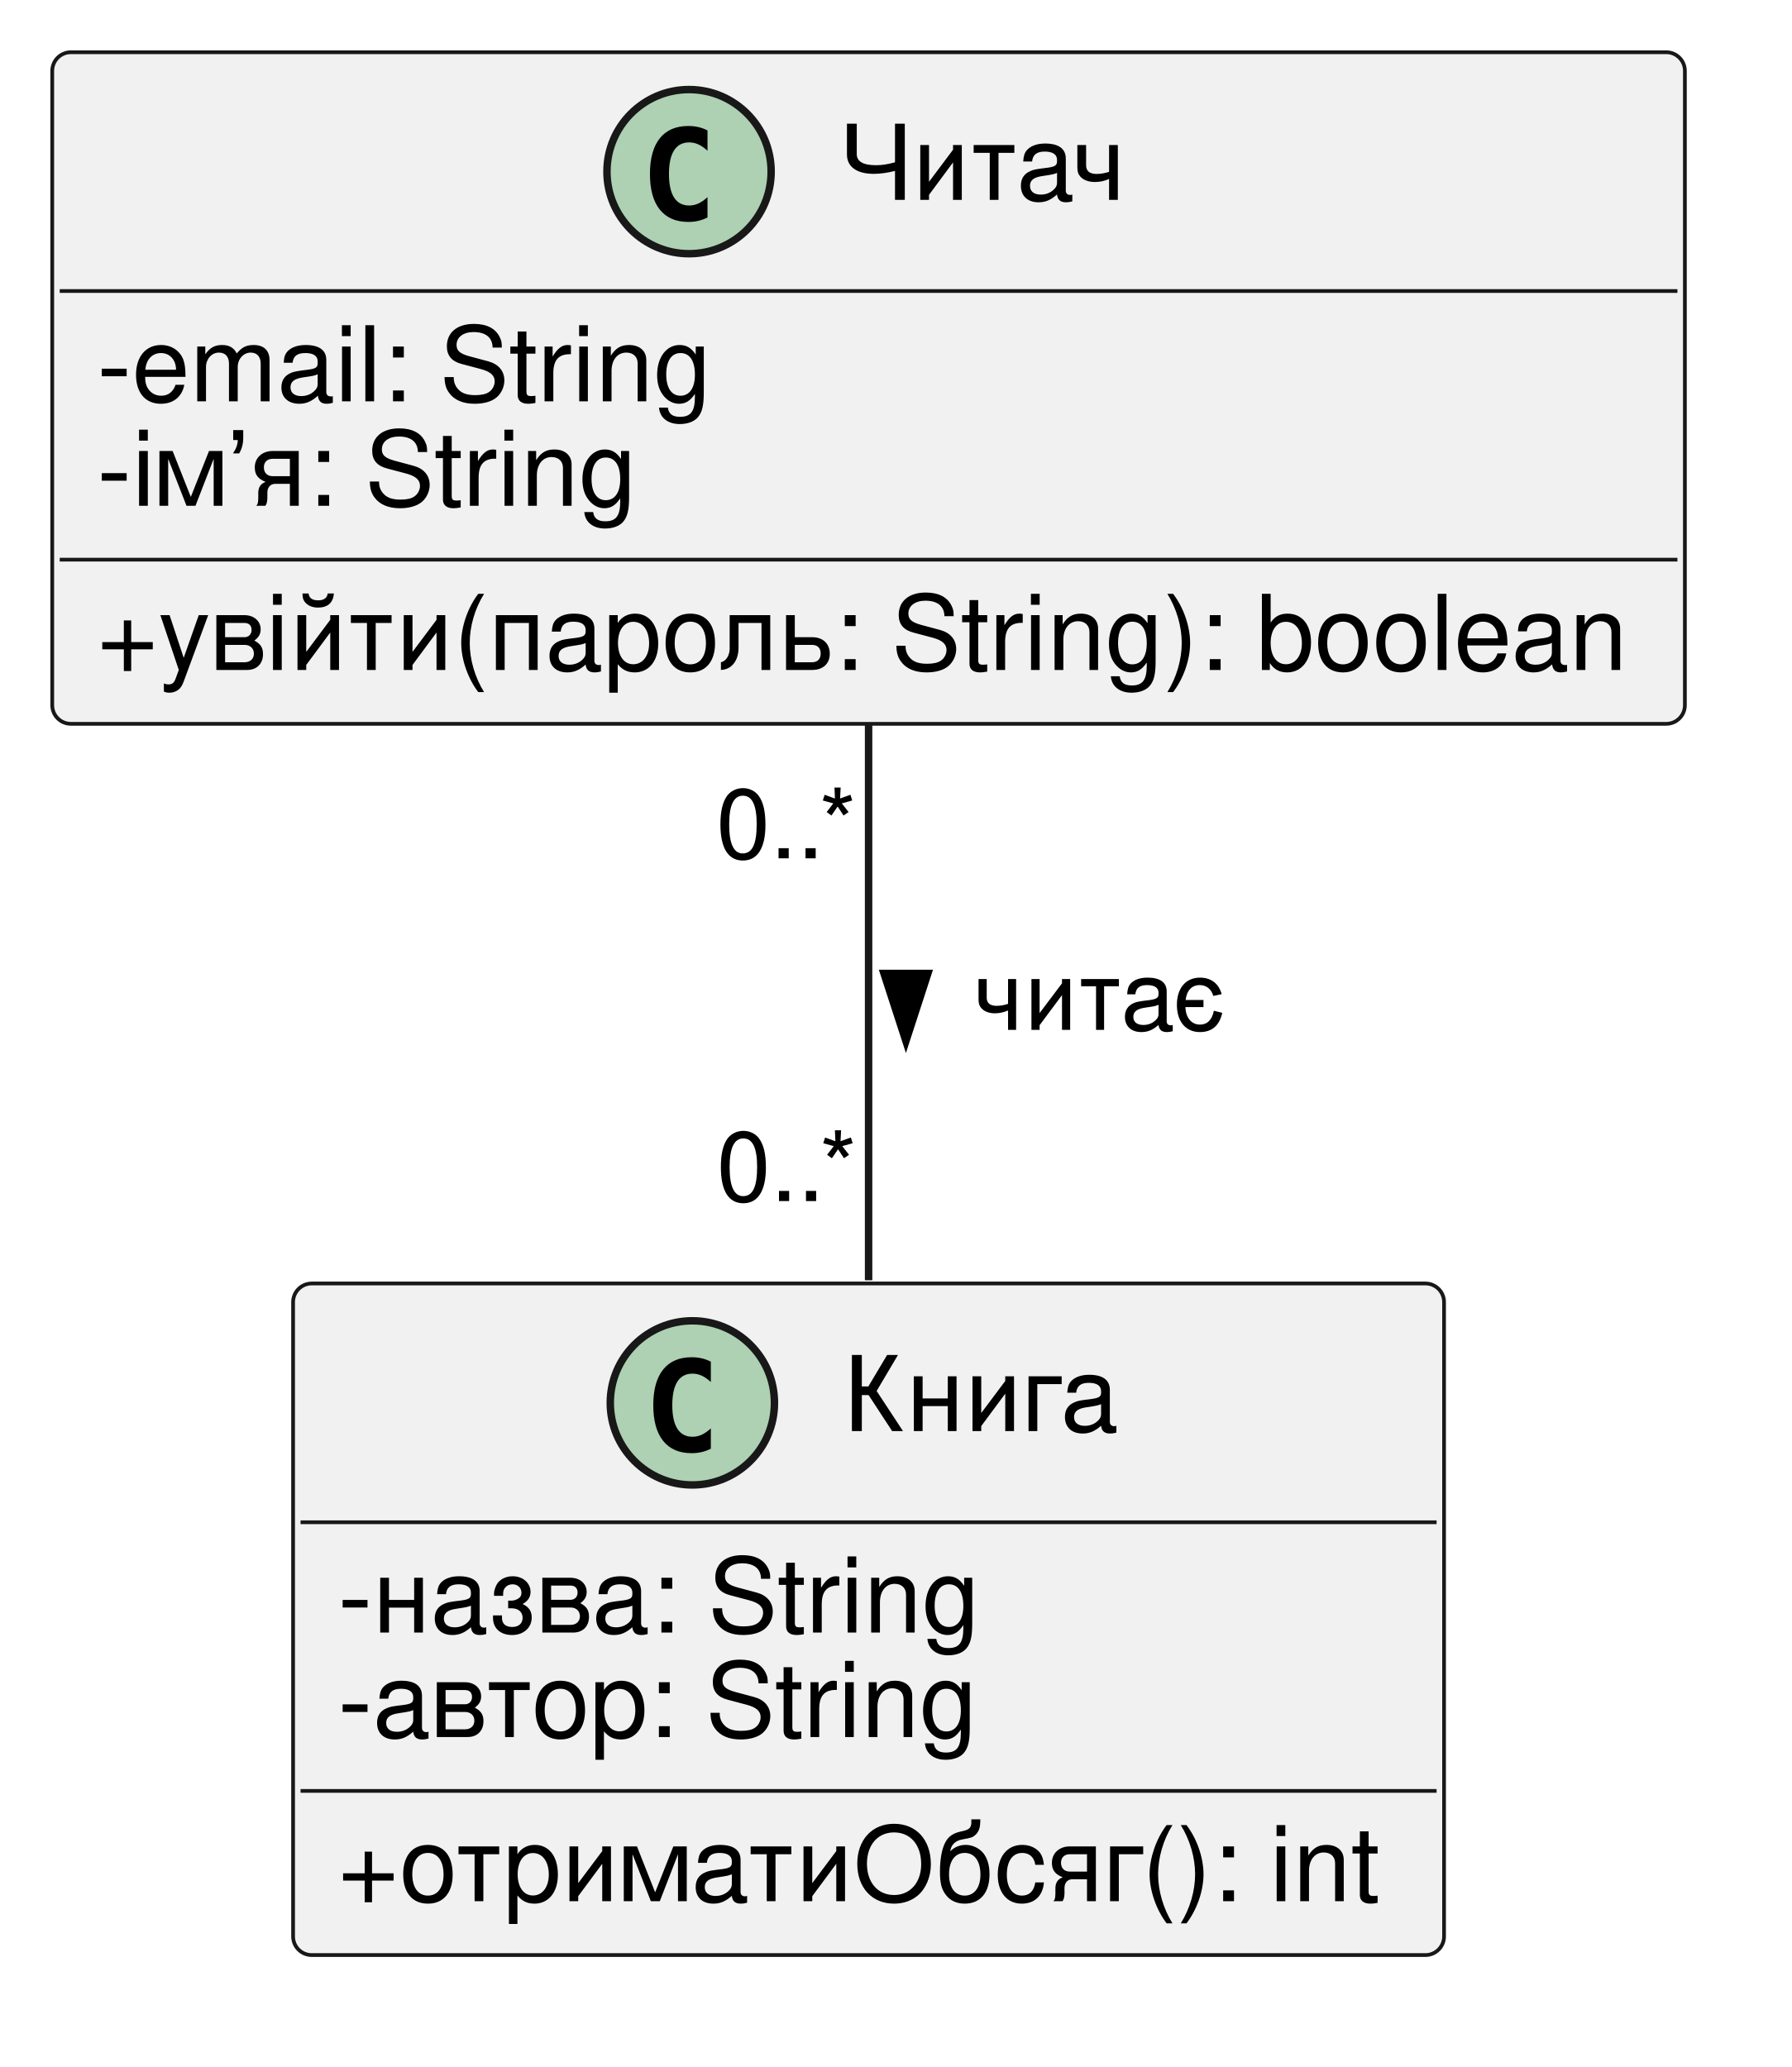
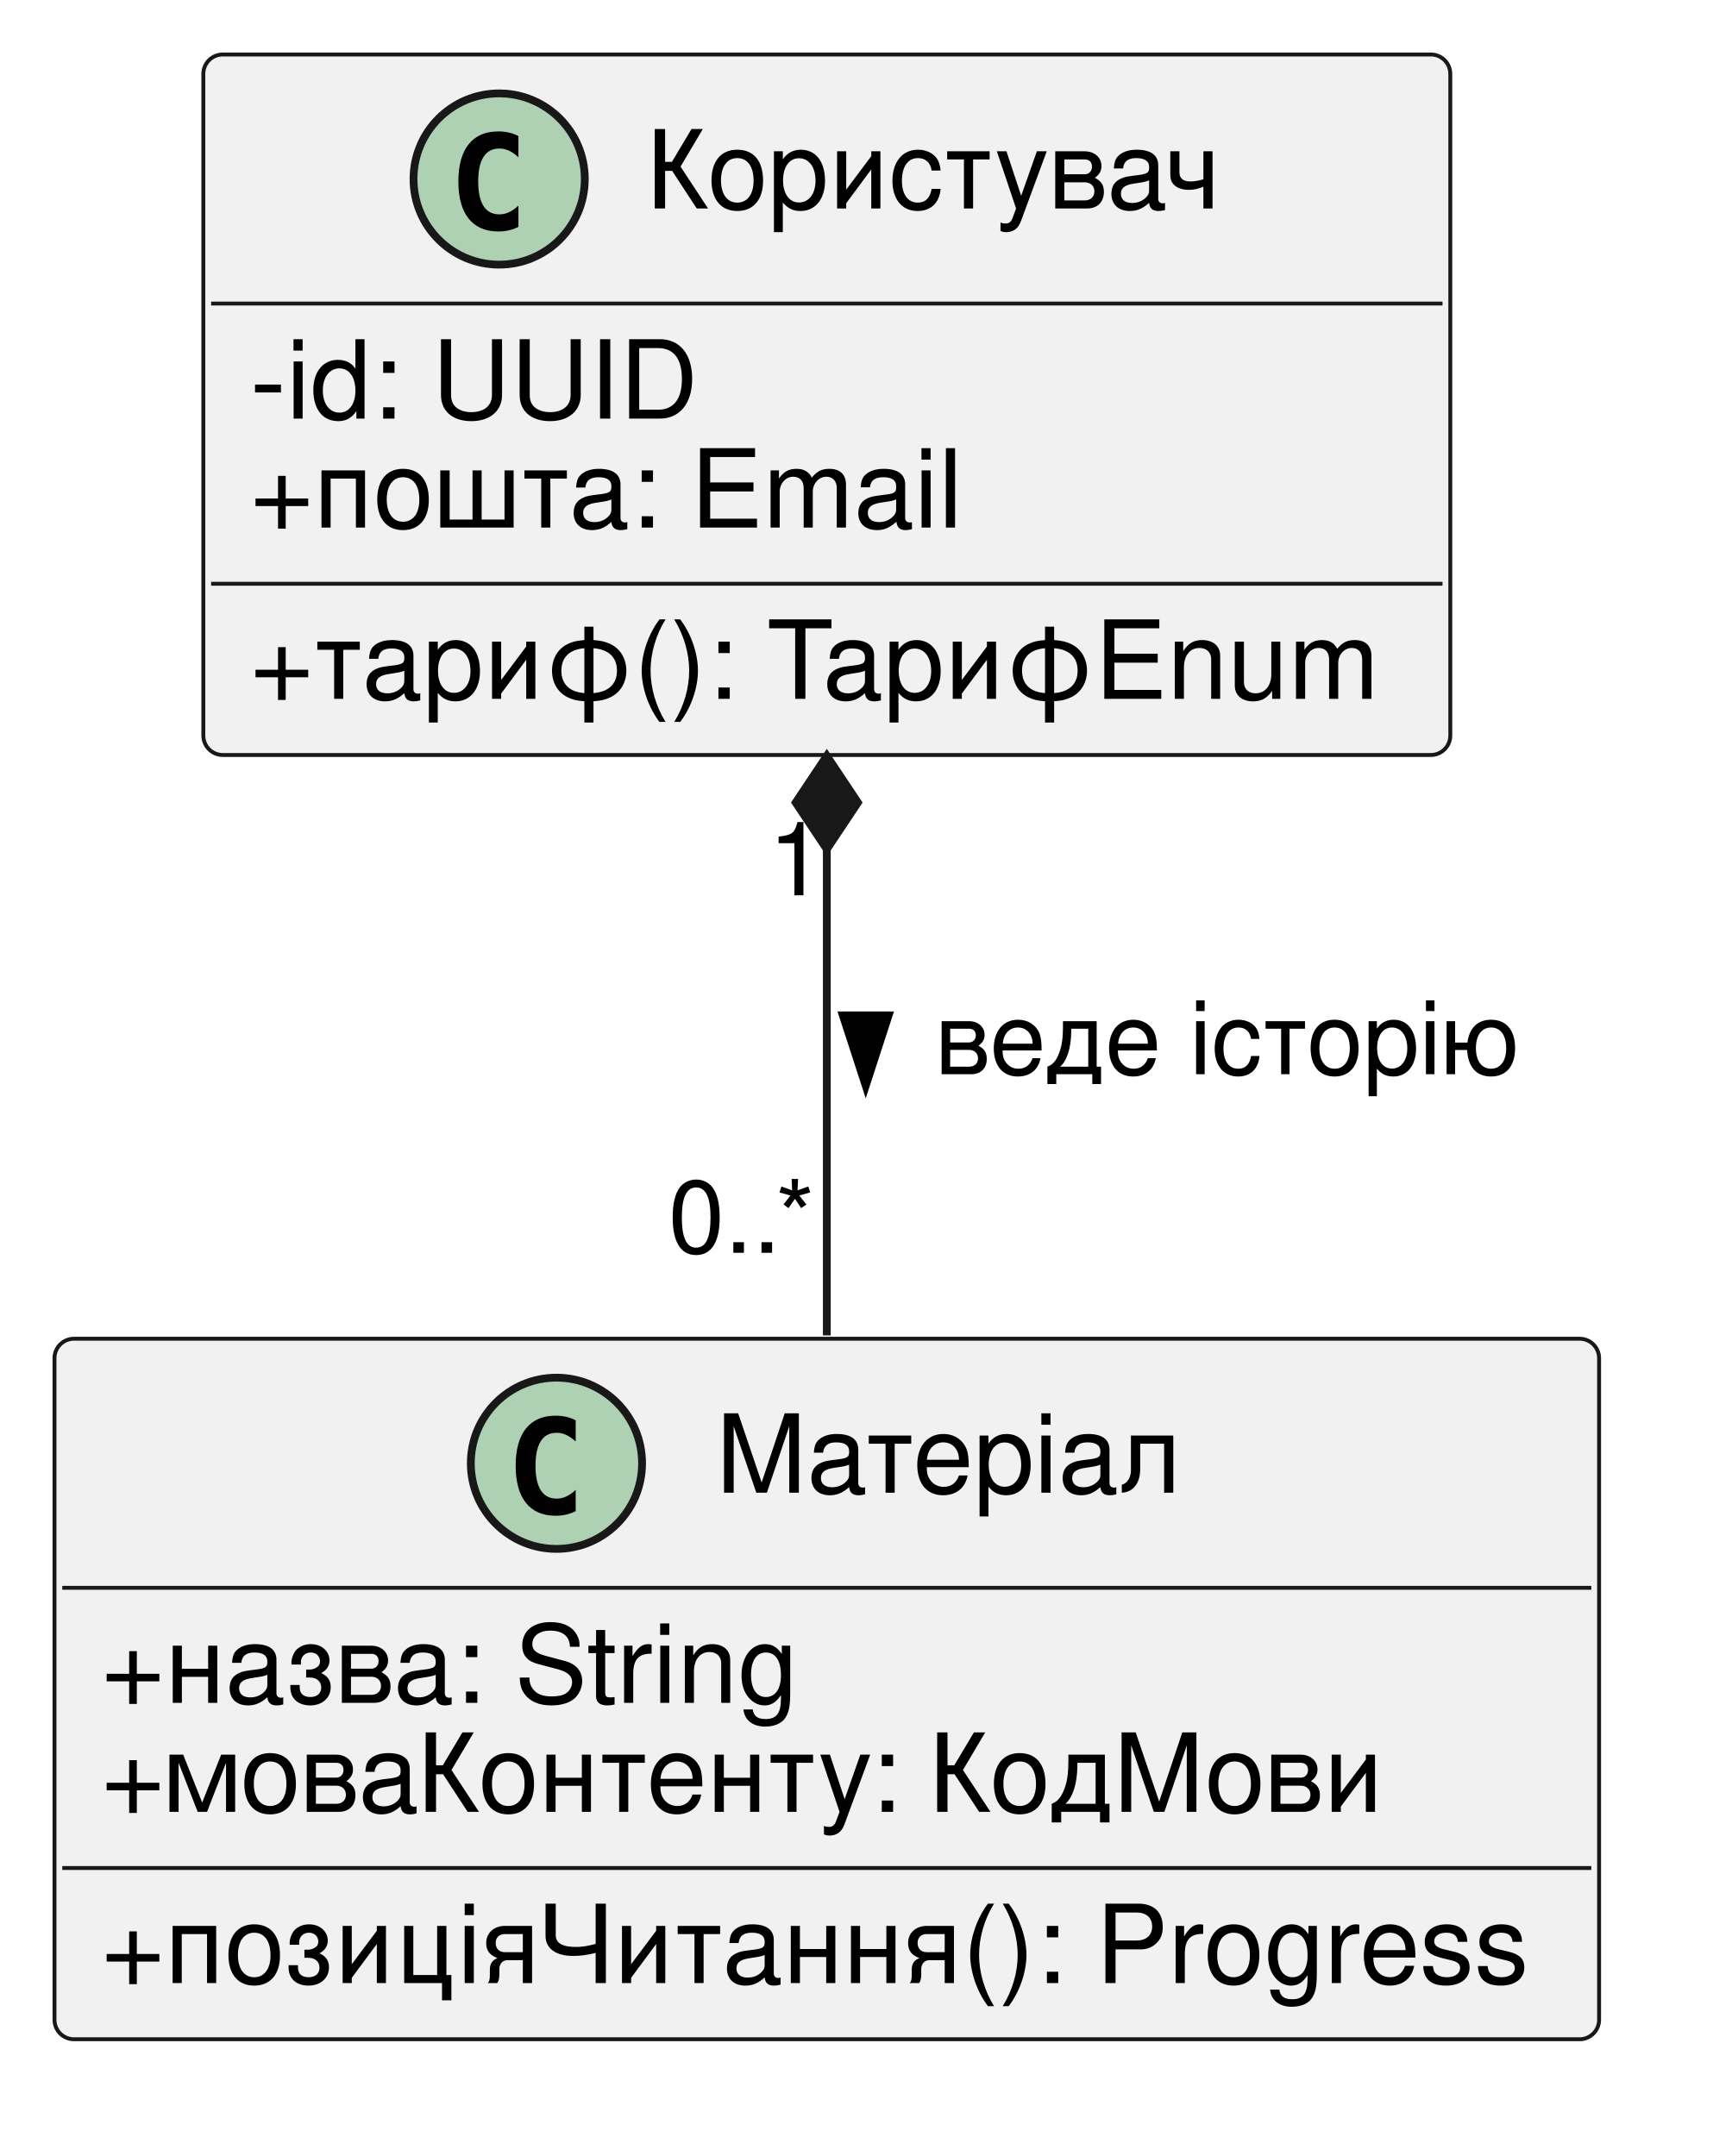
- <svg xmlns="http://www.w3.org/2000/svg" version="1.1" data-diagram-type="CLASS" style="width:240px;height:277px;background:#FFFFFF;" width="240px" height="277px" viewBox="0 0 240 277" zoomAndPan="magnify" preserveAspectRatio="none" contentStyleType="text/css">
+ <svg xmlns="http://www.w3.org/2000/svg" version="1.1" data-diagram-type="CLASS" style="width:220px;height:277px;background:#FFFFFF;" width="220px" height="277px" viewBox="0 0 220 277" zoomAndPan="magnify" preserveAspectRatio="none" contentStyleType="text/css">
  <defs />
  <g font-family="sans-serif" lengthAdjust="spacing">
-     <g class="entity" data-qualified-name="....." id="ent0001" data-source-line="9">
-       <rect x="7" y="7" width="218.753" height="90" fill="#F1F1F1" style="stroke:#181818;stroke-width:0.5;" rx="2.5" ry="2.5" />
-       <ellipse cx="92.323" cy="23" rx="11" ry="11" fill="#ADD1B2" style="stroke:#181818;stroke-width:1;" />
-       <path d="M94.796,29.143 Q94.215,29.442 93.576,29.591 Q92.937,29.741 92.231,29.741 Q89.724,29.741 88.404,28.089 Q87.084,26.437 87.084,23.316 Q87.084,20.187 88.404,18.535 Q89.724,16.883 92.231,16.883 Q92.937,16.883 93.584,17.032 Q94.231,17.182 94.796,17.48 L94.796,20.203 Q94.165,19.622 93.572,19.352 Q92.978,19.083 92.347,19.083 Q91.002,19.083 90.318,20.149 Q89.633,21.216 89.633,23.316 Q89.633,25.408 90.318,26.474 Q91.002,27.541 92.347,27.541 Q92.978,27.541 93.572,27.271 Q94.165,27.001 94.796,26.42 Z " fill="#000" />
-       <text x="112.823" y="26.78" fill="#000" font-size="14" textLength="39.607" font-family="'Helvetica'">Читач</text>
-       <line x1="8" y1="39" x2="224.753" y2="39" style="stroke:#181818;stroke-width:0.5;" />
-       <text x="13" y="53.78" fill="#000" font-size="14" textLength="82.469" font-family="'Helvetica'">-email: String</text>
-       <text x="13" y="67.78" fill="#000" font-size="14" textLength="72.372" font-family="'Helvetica'">-імʼя: String</text>
-       <line x1="8" y1="75" x2="224.753" y2="75" style="stroke:#181818;stroke-width:0.5;" />
-       <text x="13" y="89.78" fill="#000" font-size="14" textLength="206.753" font-family="'Helvetica'">+увійти(пароль: String): boolean</text>
+     <g class="entity" data-qualified-name=".........." id="ent0001" data-source-line="11">
+       <rect x="26.12" y="7" width="160.183" height="90" fill="#F1F1F1" style="stroke:#181818;stroke-width:0.5;" rx="2.5" ry="2.5" />
+       <ellipse cx="64.121" cy="23" rx="11" ry="11" fill="#ADD1B2" style="stroke:#181818;stroke-width:1;" />
+       <path d="M66.595,29.143 Q66.014,29.442 65.374,29.591 Q64.735,29.741 64.03,29.741 Q61.523,29.741 60.203,28.089 Q58.883,26.437 58.883,23.316 Q58.883,20.187 60.203,18.535 Q61.523,16.883 64.03,16.883 Q64.735,16.883 65.383,17.032 Q66.03,17.182 66.595,17.48 L66.595,20.203 Q65.964,19.622 65.37,19.352 Q64.777,19.083 64.146,19.083 Q62.801,19.083 62.116,20.149 Q61.431,21.216 61.431,23.316 Q61.431,25.408 62.116,26.474 Q62.801,27.541 64.146,27.541 Q64.777,27.541 65.37,27.271 Q65.964,27.001 66.595,26.42 Z " fill="#000" />
+       <text x="83.233" y="26.78" fill="#000" font-size="14" textLength="77.068" font-family="'Helvetica'">Користувач</text>
+       <line x1="27.12" y1="39" x2="185.303" y2="39" style="stroke:#181818;stroke-width:0.5;" />
+       <text x="32.12" y="53.78" fill="#000" font-size="14" textLength="57.559" font-family="'Helvetica'">-id: UUID</text>
+       <text x="32.12" y="67.78" fill="#000" font-size="14" textLength="92.21" font-family="'Helvetica'">+пошта: Email</text>
+       <line x1="27.12" y1="75" x2="185.303" y2="75" style="stroke:#181818;stroke-width:0.5;" />
+       <text x="32.12" y="89.78" fill="#000" font-size="14" textLength="148.183" font-family="'Helvetica'">+тариф(): ТарифEnum</text>
    </g>
-     <g class="entity" data-qualified-name="....." id="ent0002" data-source-line="15">
-       <rect x="39.27" y="172" width="154.215" height="90" fill="#F1F1F1" style="stroke:#181818;stroke-width:0.5;" rx="2.5" ry="2.5" />
-       <ellipse cx="92.768" cy="188" rx="11" ry="11" fill="#ADD1B2" style="stroke:#181818;stroke-width:1;" />
-       <path d="M95.241,194.143 Q94.66,194.442 94.021,194.591 Q93.382,194.741 92.676,194.741 Q90.169,194.741 88.85,193.089 Q87.53,191.437 87.53,188.316 Q87.53,185.187 88.85,183.535 Q90.169,181.883 92.676,181.883 Q93.382,181.883 94.029,182.032 Q94.677,182.182 95.241,182.48 L95.241,185.203 Q94.61,184.622 94.017,184.352 Q93.423,184.083 92.792,184.083 Q91.448,184.083 90.763,185.149 Q90.078,186.216 90.078,188.316 Q90.078,190.408 90.763,191.474 Q91.448,192.541 92.792,192.541 Q93.423,192.541 94.017,192.271 Q94.61,192.001 95.241,191.42 Z " fill="#000" />
-       <text x="113.268" y="191.78" fill="#000" font-size="14" textLength="38.719" font-family="'Helvetica'">Книга</text>
-       <line x1="40.27" y1="204" x2="192.485" y2="204" style="stroke:#181818;stroke-width:0.5;" />
-       <text x="45.27" y="218.78" fill="#000" font-size="14" textLength="87.042" font-family="'Helvetica'">-назва: String</text>
-       <text x="45.27" y="232.78" fill="#000" font-size="14" textLength="87.042" font-family="'Helvetica'">-автор: String</text>
-       <line x1="40.27" y1="240" x2="192.485" y2="240" style="stroke:#181818;stroke-width:0.5;" />
-       <text x="45.27" y="254.78" fill="#000" font-size="14" textLength="142.215" font-family="'Helvetica'">+отриматиОбсяг(): int</text>
+     <g class="entity" data-qualified-name="........" id="ent0002" data-source-line="17">
+       <rect x="7" y="172" width="198.416" height="90" fill="#F1F1F1" style="stroke:#181818;stroke-width:0.5;" rx="2.5" ry="2.5" />
+       <ellipse cx="71.48" cy="188" rx="11" ry="11" fill="#ADD1B2" style="stroke:#181818;stroke-width:1;" />
+       <path d="M73.953,194.143 Q73.372,194.442 72.733,194.591 Q72.094,194.741 71.388,194.741 Q68.881,194.741 67.562,193.089 Q66.242,191.437 66.242,188.316 Q66.242,185.187 67.562,183.535 Q68.881,181.883 71.388,181.883 Q72.094,181.883 72.741,182.032 Q73.389,182.182 73.953,182.48 L73.953,185.203 Q73.322,184.622 72.729,184.352 Q72.135,184.083 71.504,184.083 Q70.16,184.083 69.475,185.149 Q68.79,186.216 68.79,188.316 Q68.79,190.408 69.475,191.474 Q70.16,192.541 71.504,192.541 Q72.135,192.541 72.729,192.271 Q73.322,192.001 73.953,191.42 Z " fill="#000" />
+       <text x="91.98" y="191.78" fill="#000" font-size="14" textLength="60.956" font-family="'Helvetica'">Матеріал</text>
+       <line x1="8" y1="204" x2="204.416" y2="204" style="stroke:#181818;stroke-width:0.5;" />
+       <text x="13" y="218.78" fill="#000" font-size="14" textLength="90.556" font-family="'Helvetica'">+назва: String</text>
+       <text x="13" y="232.78" fill="#000" font-size="14" textLength="170.898" font-family="'Helvetica'">+моваКонтенту: КодМови</text>
+       <line x1="8" y1="240" x2="204.416" y2="240" style="stroke:#181818;stroke-width:0.5;" />
+       <text x="13" y="254.78" fill="#000" font-size="14" textLength="186.416" font-family="'Helvetica'">+позиціяЧитання(): Progress</text>
    </g>
-     <g class="link" data-entity-1="ent0001" data-entity-2="ent0002" id="lnk3" data-source-line="21" data-link-type="association">
-       <path d="M116.38,97.11 C116.38,120.21 116.38,148.43 116.38,171.57" style="stroke:#181818;stroke-width:1;" fill="none" id="Читач-Книга" codeLine="21" />
-       <polygon points="121.38,139.5,124.319,130.455,118.441,130.455,121.38,139.5" fill="#000" style="stroke:#000;stroke-width:1;stroke-linejoin:miter;stroke-miterlimit:10;" />
-       <text x="130.38" y="138.01" fill="#000" font-size="13" textLength="34.811" font-family="'Helvetica'">читає</text>
-       <text x="95.965" y="115.023" fill="#000" font-size="13" textLength="19.513" font-family="'Helvetica'">0..*</text>
-       <text x="96.023" y="160.953" fill="#000" font-size="13" textLength="19.513" font-family="'Helvetica'">0..*</text>
+     <g class="link" data-entity-1="ent0001" data-entity-2="ent0002" id="lnk3" data-source-line="23" data-link-type="composition">
+       <path d="M106.21,109.11 C106.21,132.21 106.21,148.43 106.21,171.57" style="stroke:#181818;stroke-width:1;" fill="none" id="Користувач-backto-Матеріал" codeLine="23" />
+       <polygon points="106.21,97.11,102.21,103.11,106.21,109.11,110.21,103.11,106.21,97.11" fill="#181818" style="stroke:#181818;stroke-width:1;stroke-linejoin:miter;stroke-miterlimit:10;" />
+       <polygon points="111.21,139.5,114.149,130.455,108.271,130.455,111.21,139.5" fill="#000" style="stroke:#000;stroke-width:1;stroke-linejoin:miter;stroke-miterlimit:10;" />
+       <text x="120.21" y="138.01" fill="#000" font-size="13" textLength="76.419" font-family="'Helvetica'">веде історію</text>
+       <text x="98.691" y="115.023" fill="#000" font-size="13" font-family="'Helvetica'">1</text>
+       <text x="85.853" y="160.953" fill="#000" font-size="13" textLength="19.513" font-family="'Helvetica'">0..*</text>
    </g>
  </g>
</svg>
